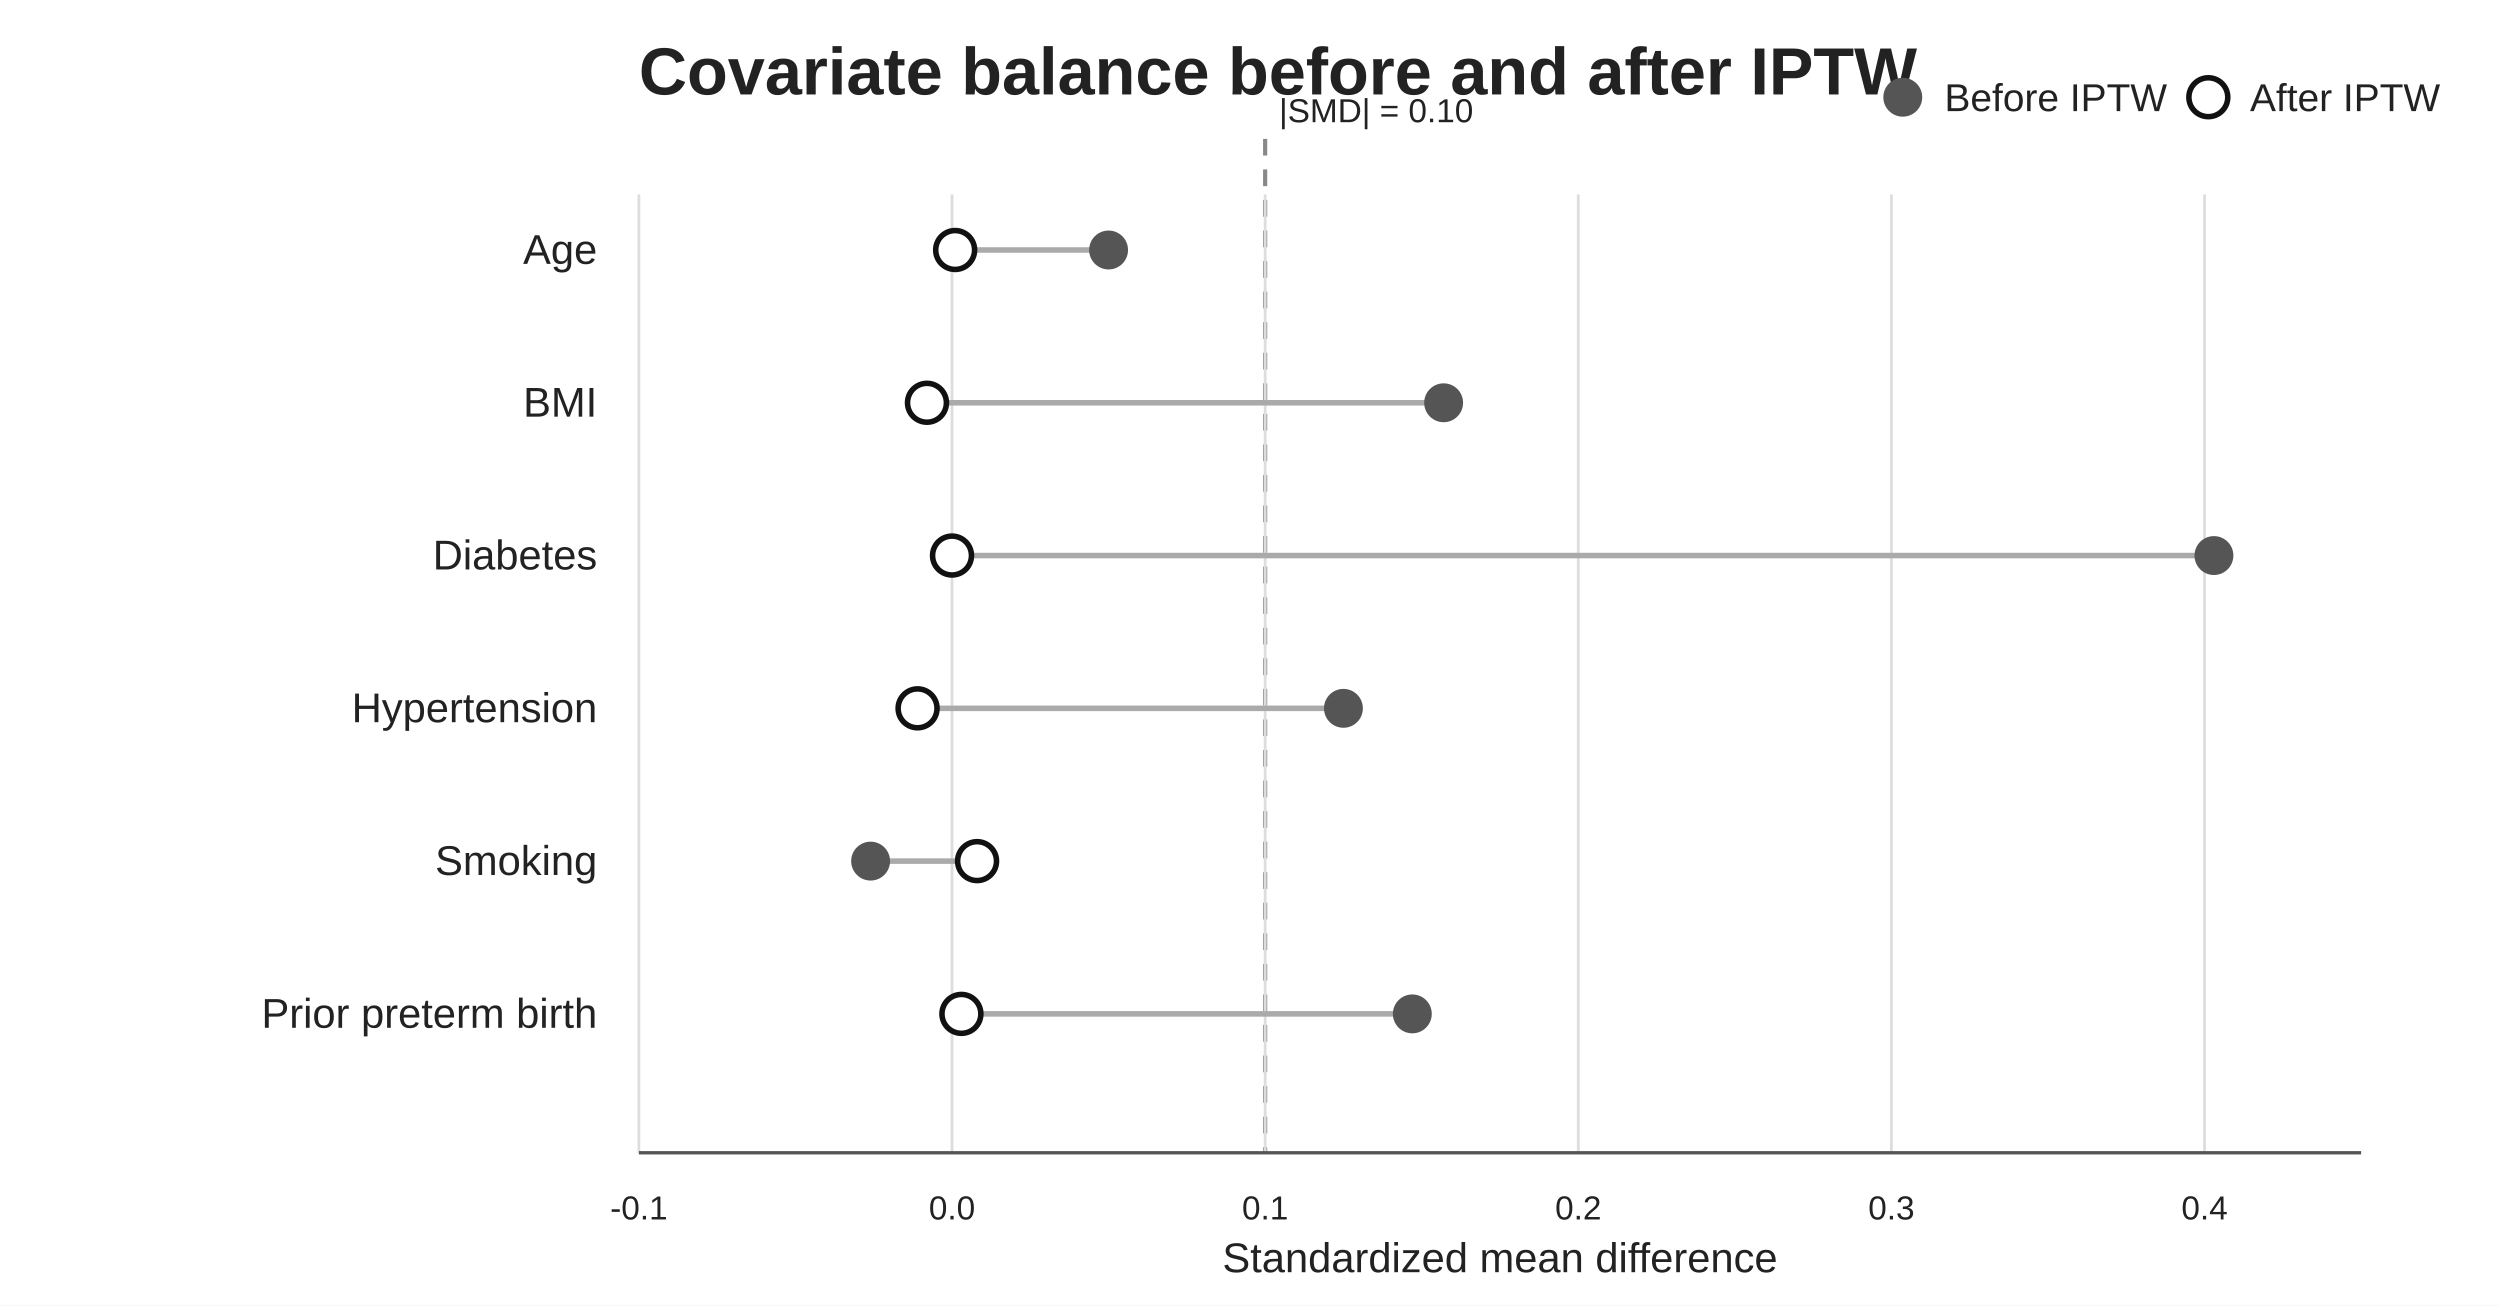
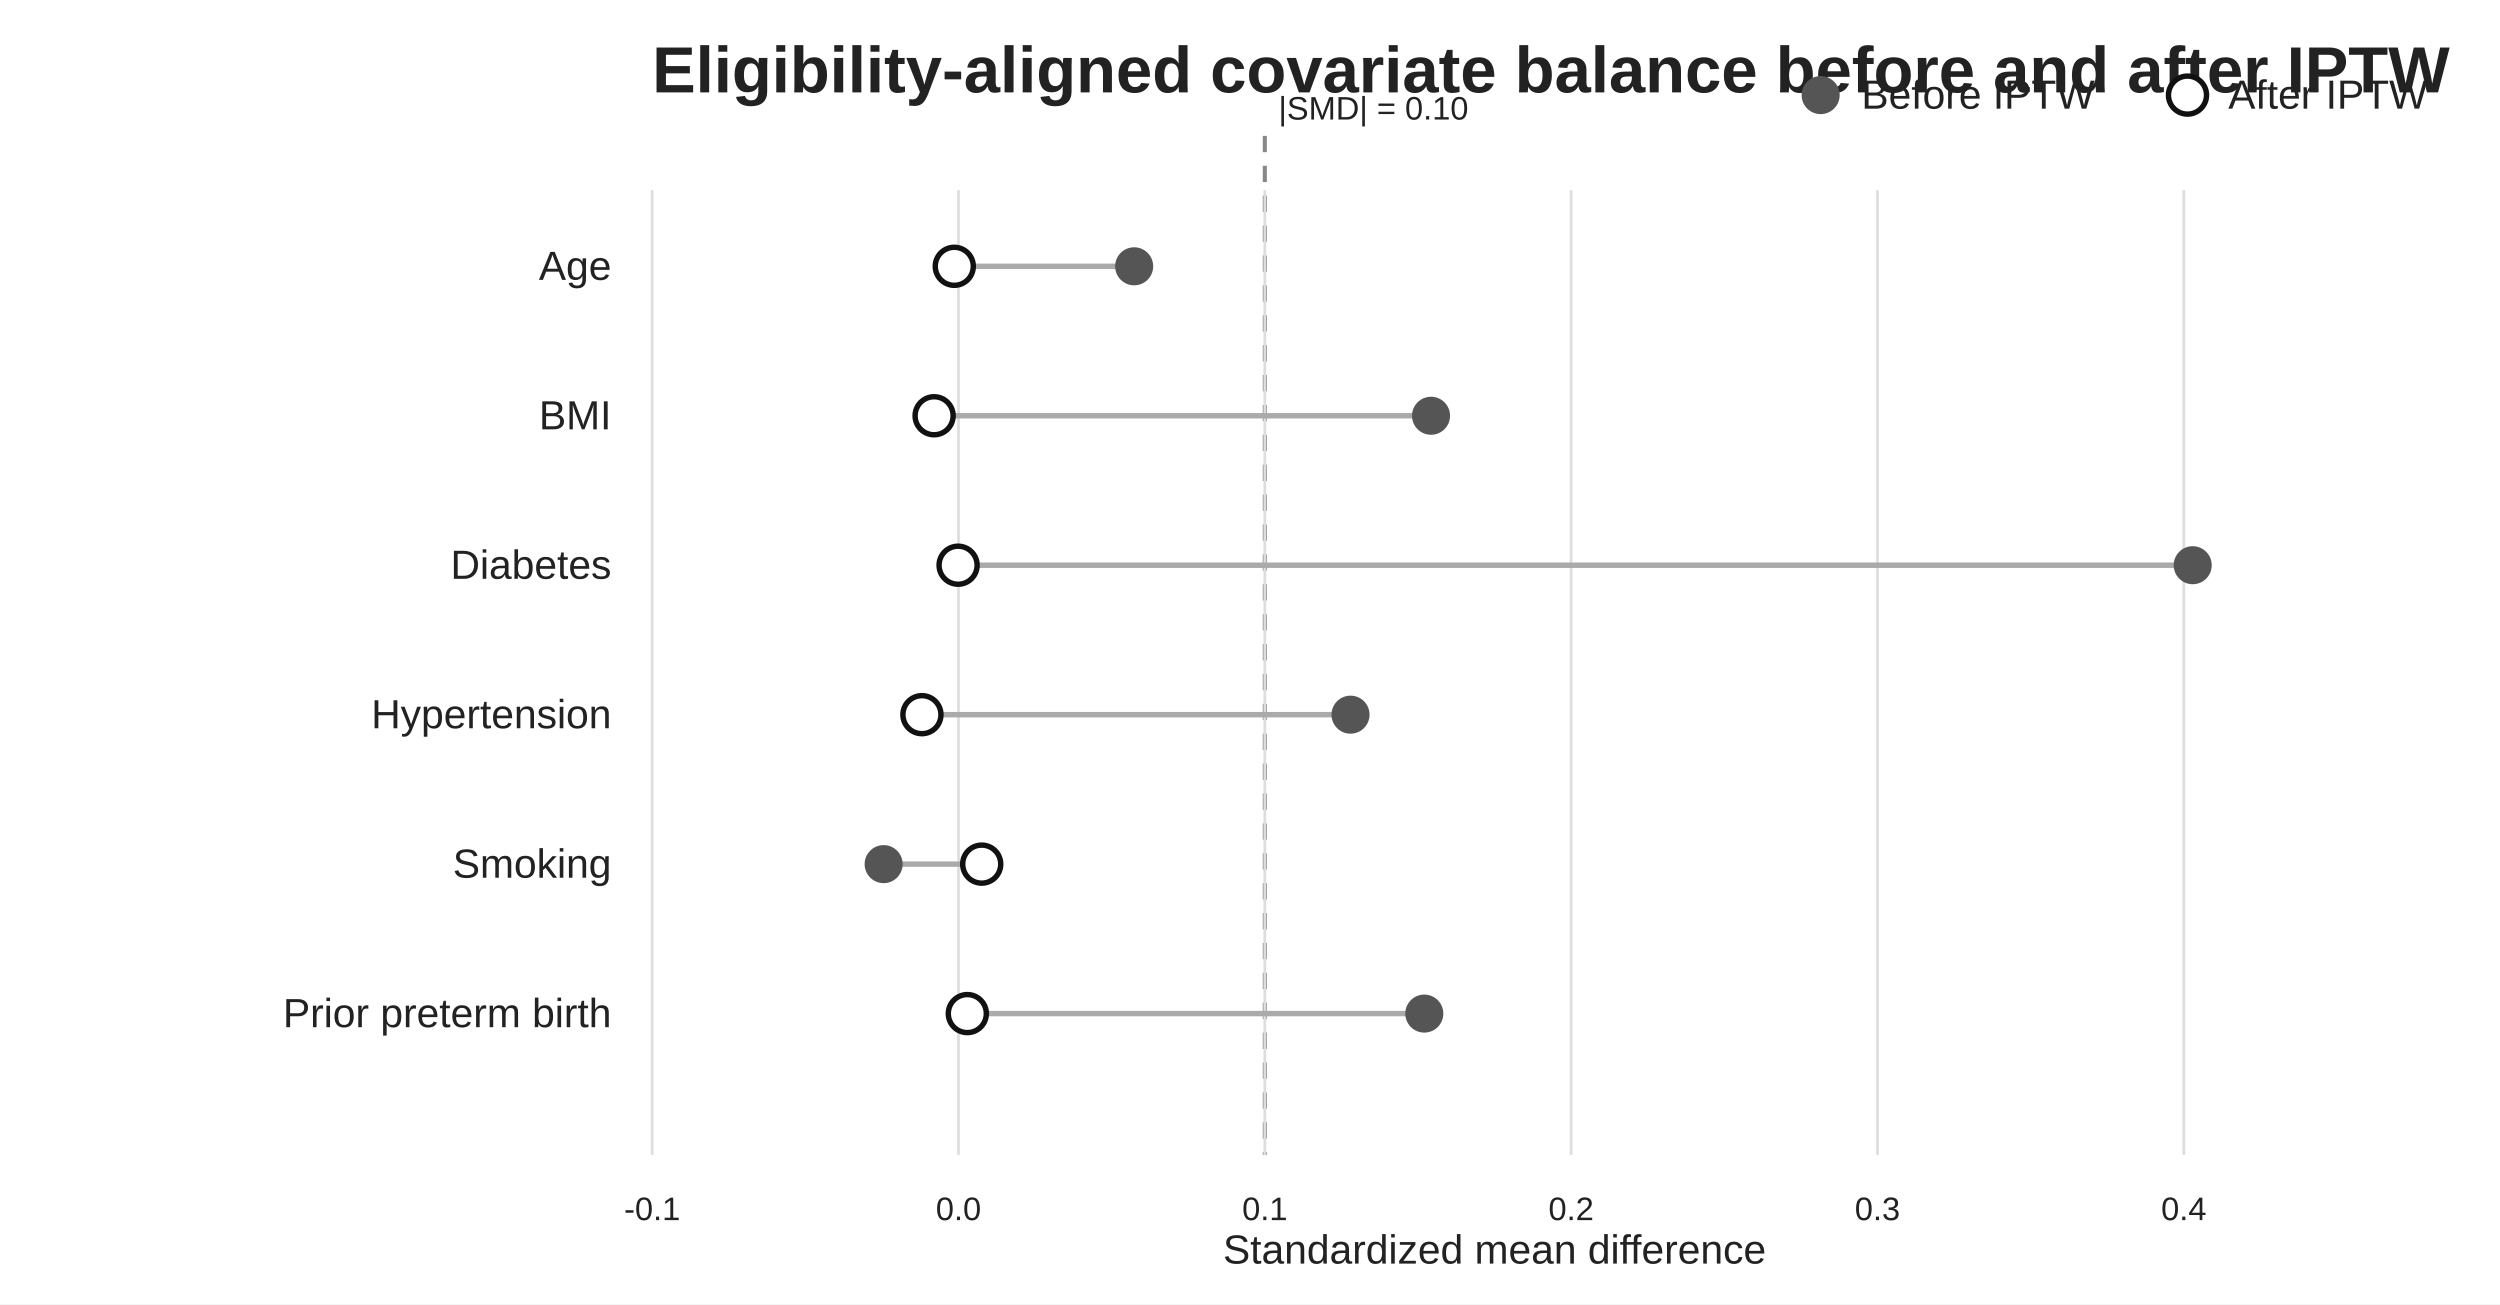
- <svg xmlns="http://www.w3.org/2000/svg" width="900" height="470" viewBox="0 0 900 470">
-   <style>
- text{font-family:Arial,sans-serif;fill:#222}.title{font-size:24px;font-weight:700}.lab{font-size:15px}.axis{font-size:12px}.legend{font-size:14px}
- .grid{stroke:#ddd;stroke-width:1}.axisline{stroke:#555;stroke-width:1.2}.thr{stroke:#888;stroke-width:1.5;stroke-dasharray:6 5}
- .before{fill:#555}.after{fill:#fff;stroke:#111;stroke-width:2}
- </style>
+ <svg xmlns="http://www.w3.org/2000/svg" width="920" height="480" viewBox="0 0 920 480">
+   <style>text{font-family:Arial,sans-serif;fill:#222}.title{font-size:24px;font-weight:700}.lab{font-size:15px}.axis{font-size:12px}.before{fill:#555}.after{fill:white;stroke:#111;stroke-width:2}.grid{stroke:#ddd;stroke-width:1}.thr{stroke:#888;stroke-width:1.5;stroke-dasharray:6 5}</style>
  <rect width="100%" height="100%" fill="white" />
-   <text x="230" y="34" class="title">Covariate balance before and after IPTW</text>
-   <line x1="455.455" y1="50" x2="455.455" y2="415" class="thr" />
-   <text x="460.455" y="44" class="axis">|SMD| = 0.10</text>
-   <line x1="230" y1="70" x2="230" y2="415" class="grid" />
-   <text x="230" y="439" text-anchor="middle" class="axis">-0.1</text>
-   <line x1="342.727" y1="70" x2="342.727" y2="415" class="grid" />
-   <text x="342.727" y="439" text-anchor="middle" class="axis">0.0</text>
-   <line x1="455.455" y1="70" x2="455.455" y2="415" class="grid" />
-   <text x="455.455" y="439" text-anchor="middle" class="axis">0.1</text>
-   <line x1="568.182" y1="70" x2="568.182" y2="415" class="grid" />
-   <text x="568.182" y="439" text-anchor="middle" class="axis">0.2</text>
-   <line x1="680.909" y1="70" x2="680.909" y2="415" class="grid" />
-   <text x="680.909" y="439" text-anchor="middle" class="axis">0.3</text>
-   <line x1="793.636" y1="70" x2="793.636" y2="415" class="grid" />
-   <text x="793.636" y="439" text-anchor="middle" class="axis">0.4</text>
-   <line x1="230" y1="415" x2="850" y2="415" class="axisline" />
-   <text x="540" y="458" text-anchor="middle" class="lab">Standardized mean difference</text>
-   <text x="215" y="95" text-anchor="end" class="lab">Age</text>
-   <line x1="399.091" y1="90" x2="343.855" y2="90" stroke="#aaa" stroke-width="2" />
-   <circle cx="399.091" cy="90" r="7" class="before" />
-   <circle cx="343.855" cy="90" r="7" class="after" />
-   <text x="215" y="150" text-anchor="end" class="lab">BMI</text>
-   <line x1="519.709" y1="145" x2="333.709" y2="145" stroke="#aaa" stroke-width="2" />
-   <circle cx="519.709" cy="145" r="7" class="before" />
-   <circle cx="333.709" cy="145" r="7" class="after" />
-   <text x="215" y="205" text-anchor="end" class="lab">Diabetes</text>
-   <line x1="797.018" y1="200" x2="342.727" y2="200" stroke="#aaa" stroke-width="2" />
-   <circle cx="797.018" cy="200" r="7" class="before" />
-   <circle cx="342.727" cy="200" r="7" class="after" />
-   <text x="215" y="260" text-anchor="end" class="lab">Hypertension</text>
-   <line x1="483.636" y1="255" x2="330.327" y2="255" stroke="#aaa" stroke-width="2" />
-   <circle cx="483.636" cy="255" r="7" class="before" />
-   <circle cx="330.327" cy="255" r="7" class="after" />
-   <text x="215" y="315" text-anchor="end" class="lab">Smoking</text>
-   <line x1="313.418" y1="310" x2="351.745" y2="310" stroke="#aaa" stroke-width="2" />
-   <circle cx="313.418" cy="310" r="7" class="before" />
-   <circle cx="351.745" cy="310" r="7" class="after" />
-   <text x="215" y="370" text-anchor="end" class="lab">Prior preterm birth</text>
-   <line x1="508.436" y1="365" x2="346.109" y2="365" stroke="#aaa" stroke-width="2" />
-   <circle cx="508.436" cy="365" r="7" class="before" />
-   <circle cx="346.109" cy="365" r="7" class="after" />
-   <circle cx="685" cy="35" r="7" class="before" />
-   <text x="700" y="40" class="legend">Before IPTW</text>
-   <circle cx="795" cy="35" r="7" class="after" />
-   <text x="810" y="40" class="legend">After IPTW</text>
+   <text x="240" y="34" class="title">Eligibility-aligned covariate balance before and after IPTW</text>
+   <line x1="465.455" y1="50" x2="465.455" y2="425" class="thr" />
+   <text x="470.455" y="44" class="axis">|SMD| = 0.10</text>
+   <line x1="240" y1="70" x2="240" y2="425" class="grid" />
+   <text x="240" y="449" text-anchor="middle" class="axis">-0.1</text>
+   <line x1="352.727" y1="70" x2="352.727" y2="425" class="grid" />
+   <text x="352.727" y="449" text-anchor="middle" class="axis">0.0</text>
+   <line x1="465.455" y1="70" x2="465.455" y2="425" class="grid" />
+   <text x="465.455" y="449" text-anchor="middle" class="axis">0.1</text>
+   <line x1="578.182" y1="70" x2="578.182" y2="425" class="grid" />
+   <text x="578.182" y="449" text-anchor="middle" class="axis">0.2</text>
+   <line x1="690.909" y1="70" x2="690.909" y2="425" class="grid" />
+   <text x="690.909" y="449" text-anchor="middle" class="axis">0.3</text>
+   <line x1="803.636" y1="70" x2="803.636" y2="425" class="grid" />
+   <text x="803.636" y="449" text-anchor="middle" class="axis">0.4</text>
+   <text x="225" y="103" text-anchor="end" class="lab">Age</text>
+   <line x1="417.37" y1="98" x2="351.176" y2="98" stroke="#aaa" stroke-width="2" />
+   <circle cx="417.37" cy="98" r="7" class="before" />
+   <circle cx="351.176" cy="98" r="7" class="after" />
+   <text x="225" y="158" text-anchor="end" class="lab">BMI</text>
+   <line x1="526.618" y1="153" x2="343.753" y2="153" stroke="#aaa" stroke-width="2" />
+   <circle cx="526.618" cy="153" r="7" class="before" />
+   <circle cx="343.753" cy="153" r="7" class="after" />
+   <text x="225" y="213" text-anchor="end" class="lab">Diabetes</text>
+   <line x1="806.918" y1="208" x2="352.581" y2="208" stroke="#aaa" stroke-width="2" />
+   <circle cx="806.918" cy="208" r="7" class="before" />
+   <circle cx="352.581" cy="208" r="7" class="after" />
+   <text x="225" y="268" text-anchor="end" class="lab">Hypertension</text>
+   <line x1="496.994" y1="263" x2="339.271" y2="263" stroke="#aaa" stroke-width="2" />
+   <circle cx="496.994" cy="263" r="7" class="before" />
+   <circle cx="339.271" cy="263" r="7" class="after" />
+   <text x="225" y="323" text-anchor="end" class="lab">Smoking</text>
+   <line x1="325.178" y1="318" x2="361.27" y2="318" stroke="#aaa" stroke-width="2" />
+   <circle cx="325.178" cy="318" r="7" class="before" />
+   <circle cx="361.27" cy="318" r="7" class="after" />
+   <text x="225" y="378" text-anchor="end" class="lab">Prior preterm birth</text>
+   <line x1="524.147" y1="373" x2="355.972" y2="373" stroke="#aaa" stroke-width="2" />
+   <circle cx="524.147" cy="373" r="7" class="before" />
+   <circle cx="355.972" cy="373" r="7" class="after" />
+   <circle cx="670" cy="35" r="7" class="before" />
+   <text x="685" y="40" class="lab">Before IPTW</text>
+   <circle cx="805" cy="35" r="7" class="after" />
+   <text x="820" y="40" class="lab">After IPTW</text>
+   <text x="550" y="465" text-anchor="middle" class="lab">Standardized mean difference</text>
</svg>
